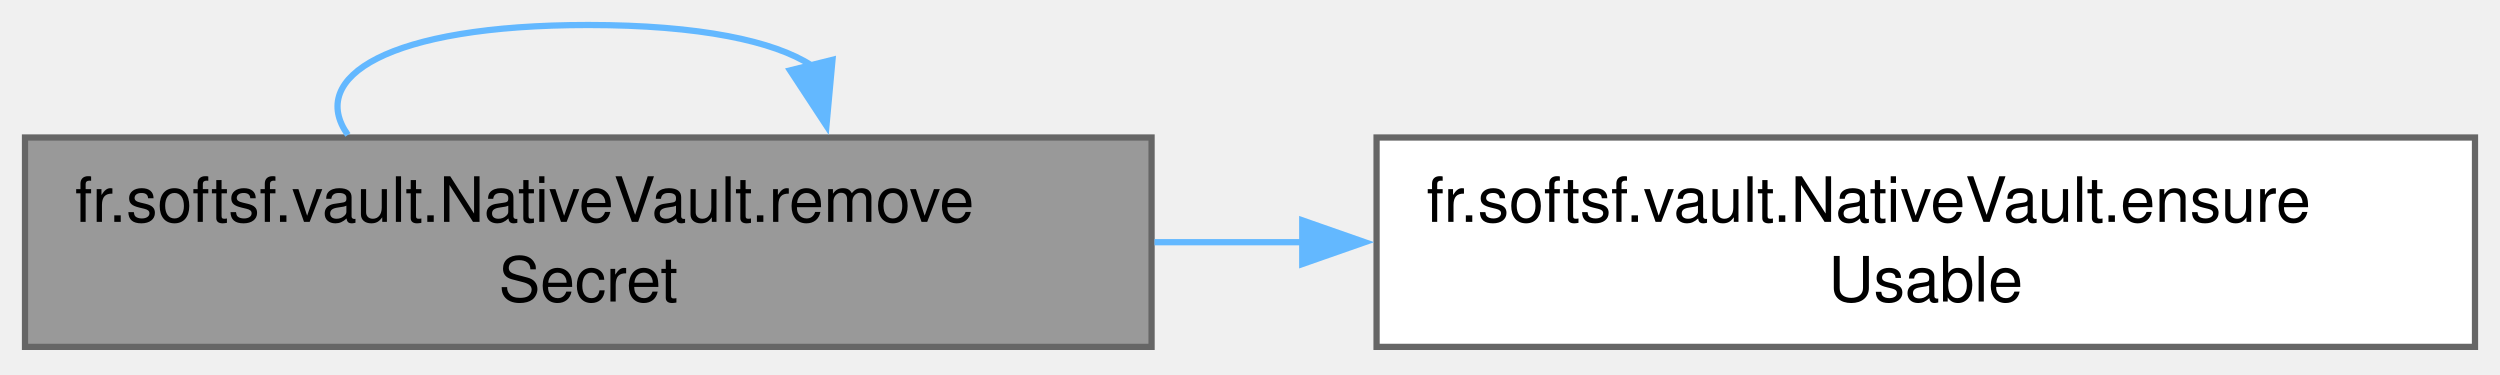
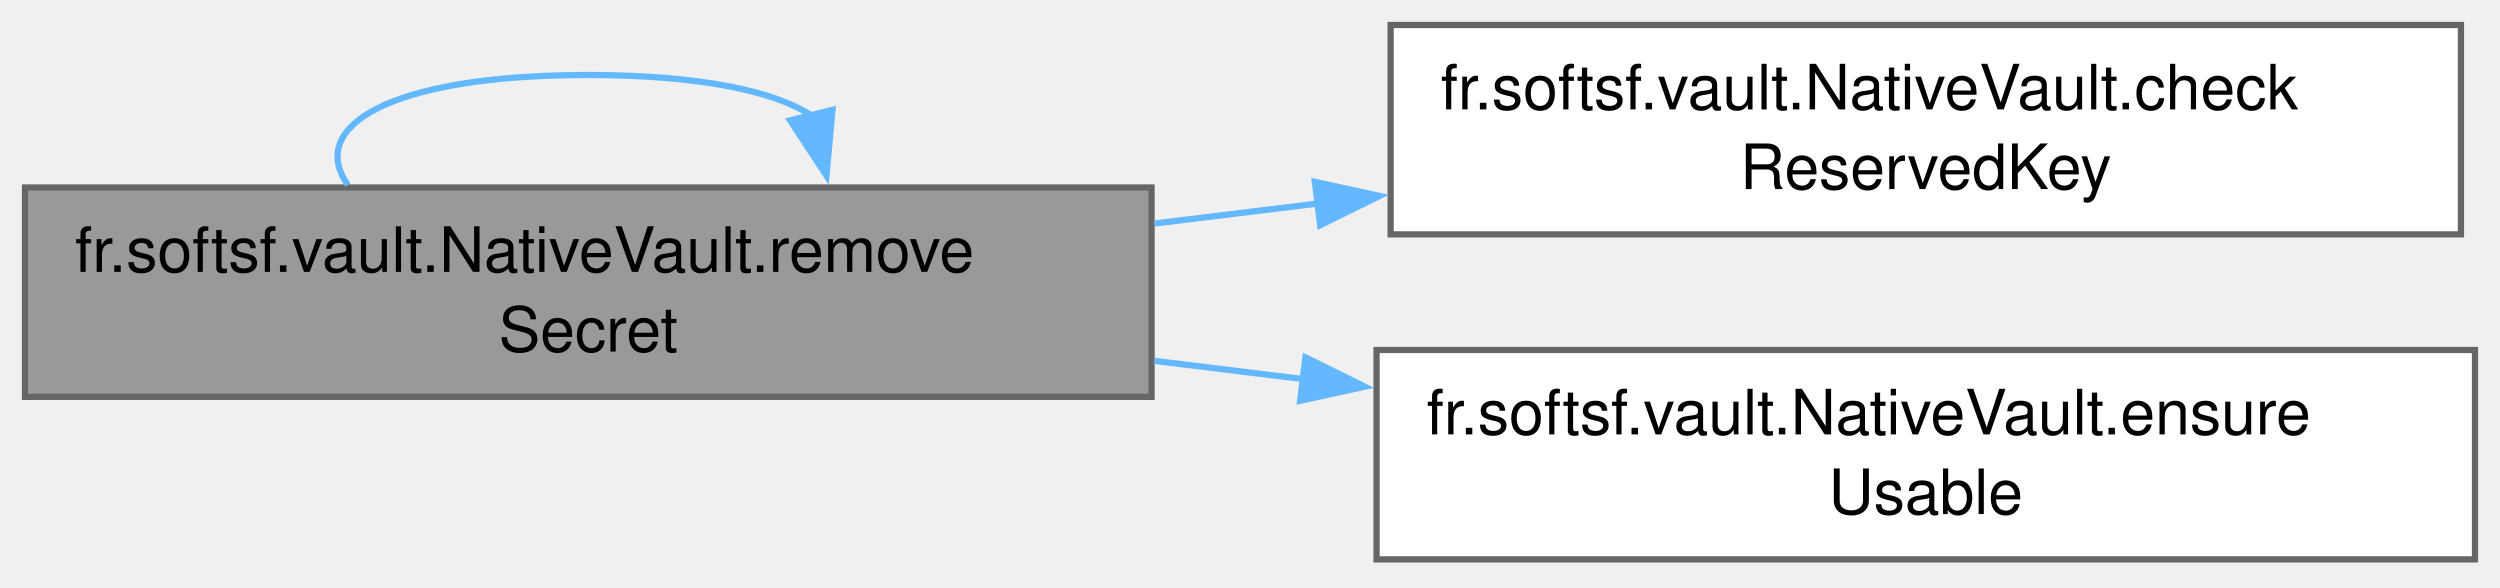
- <svg xmlns="http://www.w3.org/2000/svg" xmlns:xlink="http://www.w3.org/1999/xlink" width="400pt" height="60pt" viewBox="0.00 0.00 400.00 60.00">
-   <g id="graph0" class="graph" transform="scale(1 1) rotate(0) translate(4 55.5)">
+ <svg xmlns="http://www.w3.org/2000/svg" xmlns:xlink="http://www.w3.org/1999/xlink" width="400pt" height="94pt" viewBox="0.00 0.00 400.00 94.00">
+   <g id="graph0" class="graph" transform="scale(1 1) rotate(0) translate(4 89.5)">
    <g id="Node000001" class="node">
      <g id="a_Node000001">
        <a xlink:title="Deletes a secret from the native credential store using a character array key.">
-           <polygon fill="#999999" stroke="#666666" points="180.25,-33.5 0,-33.5 0,0 180.25,0 180.25,-33.5" />
-           <text xml:space="preserve" text-anchor="start" x="8" y="-20" font-family="Helvetica,sans-Serif" font-size="10.00">fr.softsf.vault.NativeVault.remove</text>
-           <text xml:space="preserve" text-anchor="middle" x="90.12" y="-7.25" font-family="Helvetica,sans-Serif" font-size="10.00">Secret</text>
+           <polygon fill="#999999" stroke="#666666" points="180.25,-59.5 0,-59.5 0,-26 180.25,-26 180.25,-59.5" />
+           <text xml:space="preserve" text-anchor="start" x="8" y="-46" font-family="Helvetica,sans-Serif" font-size="10.00">fr.softsf.vault.NativeVault.remove</text>
+           <text xml:space="preserve" text-anchor="middle" x="90.12" y="-33.25" font-family="Helvetica,sans-Serif" font-size="10.00">Secret</text>
        </a>
      </g>
    </g>
-     <g id="edge2_Node000001_Node000001" class="edge">
-       <g id="a_edge2_Node000001_Node000001">
+     <g id="edge3_Node000001_Node000001" class="edge">
+       <g id="a_edge3_Node000001_Node000001">
        <a xlink:title=" ">
-           <path fill="none" stroke="#63b8ff" d="M51.66,-33.91C45.12,-43.12 57.94,-51.5 90.12,-51.5 107.98,-51.5 119.87,-48.92 125.81,-45.05" />
-           <polygon fill="#63b8ff" stroke="#63b8ff" points="129.2,-45.93 128.23,-35.38 122.41,-44.24 129.2,-45.93" />
+           <path fill="none" stroke="#63b8ff" d="M51.66,-59.91C45.12,-69.12 57.94,-77.5 90.12,-77.5 107.98,-77.5 119.87,-74.92 125.81,-71.05" />
+           <polygon fill="#63b8ff" stroke="#63b8ff" points="129.2,-71.93 128.23,-61.38 122.41,-70.24 129.2,-71.93" />
        </a>
      </g>
    </g>
    <g id="Node000002" class="node">
      <g id="a_Node000002">
+         <a xlink:href="classfr_1_1softsf_1_1vault_1_1NativeVault.html#ac55e8b386876fbcea7fd9c56d2cc376b" target="_top" xlink:title="Checks whether the given key starts with the reserved library prefix.">
+           <polygon fill="white" stroke="#666666" points="389.75,-85.5 218.5,-85.5 218.5,-52 389.75,-52 389.75,-85.5" />
+           <text xml:space="preserve" text-anchor="start" x="226.5" y="-72" font-family="Helvetica,sans-Serif" font-size="10.00">fr.softsf.vault.NativeVault.check</text>
+           <text xml:space="preserve" text-anchor="middle" x="304.12" y="-59.25" font-family="Helvetica,sans-Serif" font-size="10.00">ReservedKey</text>
+         </a>
+       </g>
+     </g>
+     <g id="edge1_Node000001_Node000002" class="edge">
+       <g id="a_edge1_Node000001_Node000002">
+         <a xlink:title=" ">
+           <path fill="none" stroke="#63b8ff" d="M180.72,-53.74C189.37,-54.8 198.16,-55.88 206.86,-56.94" />
+           <polygon fill="#63b8ff" stroke="#63b8ff" points="206.38,-60.41 216.73,-58.15 207.23,-53.46 206.38,-60.41" />
+         </a>
+       </g>
+     </g>
+     <g id="Node000003" class="node">
+       <g id="a_Node000003">
        <a xlink:href="classfr_1_1softsf_1_1vault_1_1NativeVault.html#a70a09e700fc761b5fb476840b7c85874" target="_top" xlink:title="Ensures that a strategy is available before performing operations.">
          <polygon fill="white" stroke="#666666" points="392,-33.5 216.25,-33.5 216.25,0 392,0 392,-33.5" />
          <text xml:space="preserve" text-anchor="start" x="224.25" y="-20" font-family="Helvetica,sans-Serif" font-size="10.00">fr.softsf.vault.NativeVault.ensure</text>
          <text xml:space="preserve" text-anchor="middle" x="304.12" y="-7.25" font-family="Helvetica,sans-Serif" font-size="10.00">Usable</text>
        </a>
      </g>
    </g>
-     <g id="edge1_Node000001_Node000002" class="edge">
-       <g id="a_edge1_Node000001_Node000002">
+     <g id="edge2_Node000001_Node000003" class="edge">
+       <g id="a_edge2_Node000001_Node000003">
        <a xlink:title=" ">
-           <path fill="none" stroke="#63b8ff" d="M180.72,-16.75C188.55,-16.75 196.49,-16.75 204.38,-16.75" />
-           <polygon fill="#63b8ff" stroke="#63b8ff" points="204.36,-20.25 214.36,-16.75 204.36,-13.25 204.36,-20.25" />
+           <path fill="none" stroke="#63b8ff" d="M180.72,-31.76C188.64,-30.79 196.67,-29.81 204.65,-28.83" />
+           <polygon fill="#63b8ff" stroke="#63b8ff" points="204.87,-32.33 214.37,-27.63 204.02,-25.38 204.87,-32.33" />
        </a>
      </g>
    </g>
  </g>
</svg>
